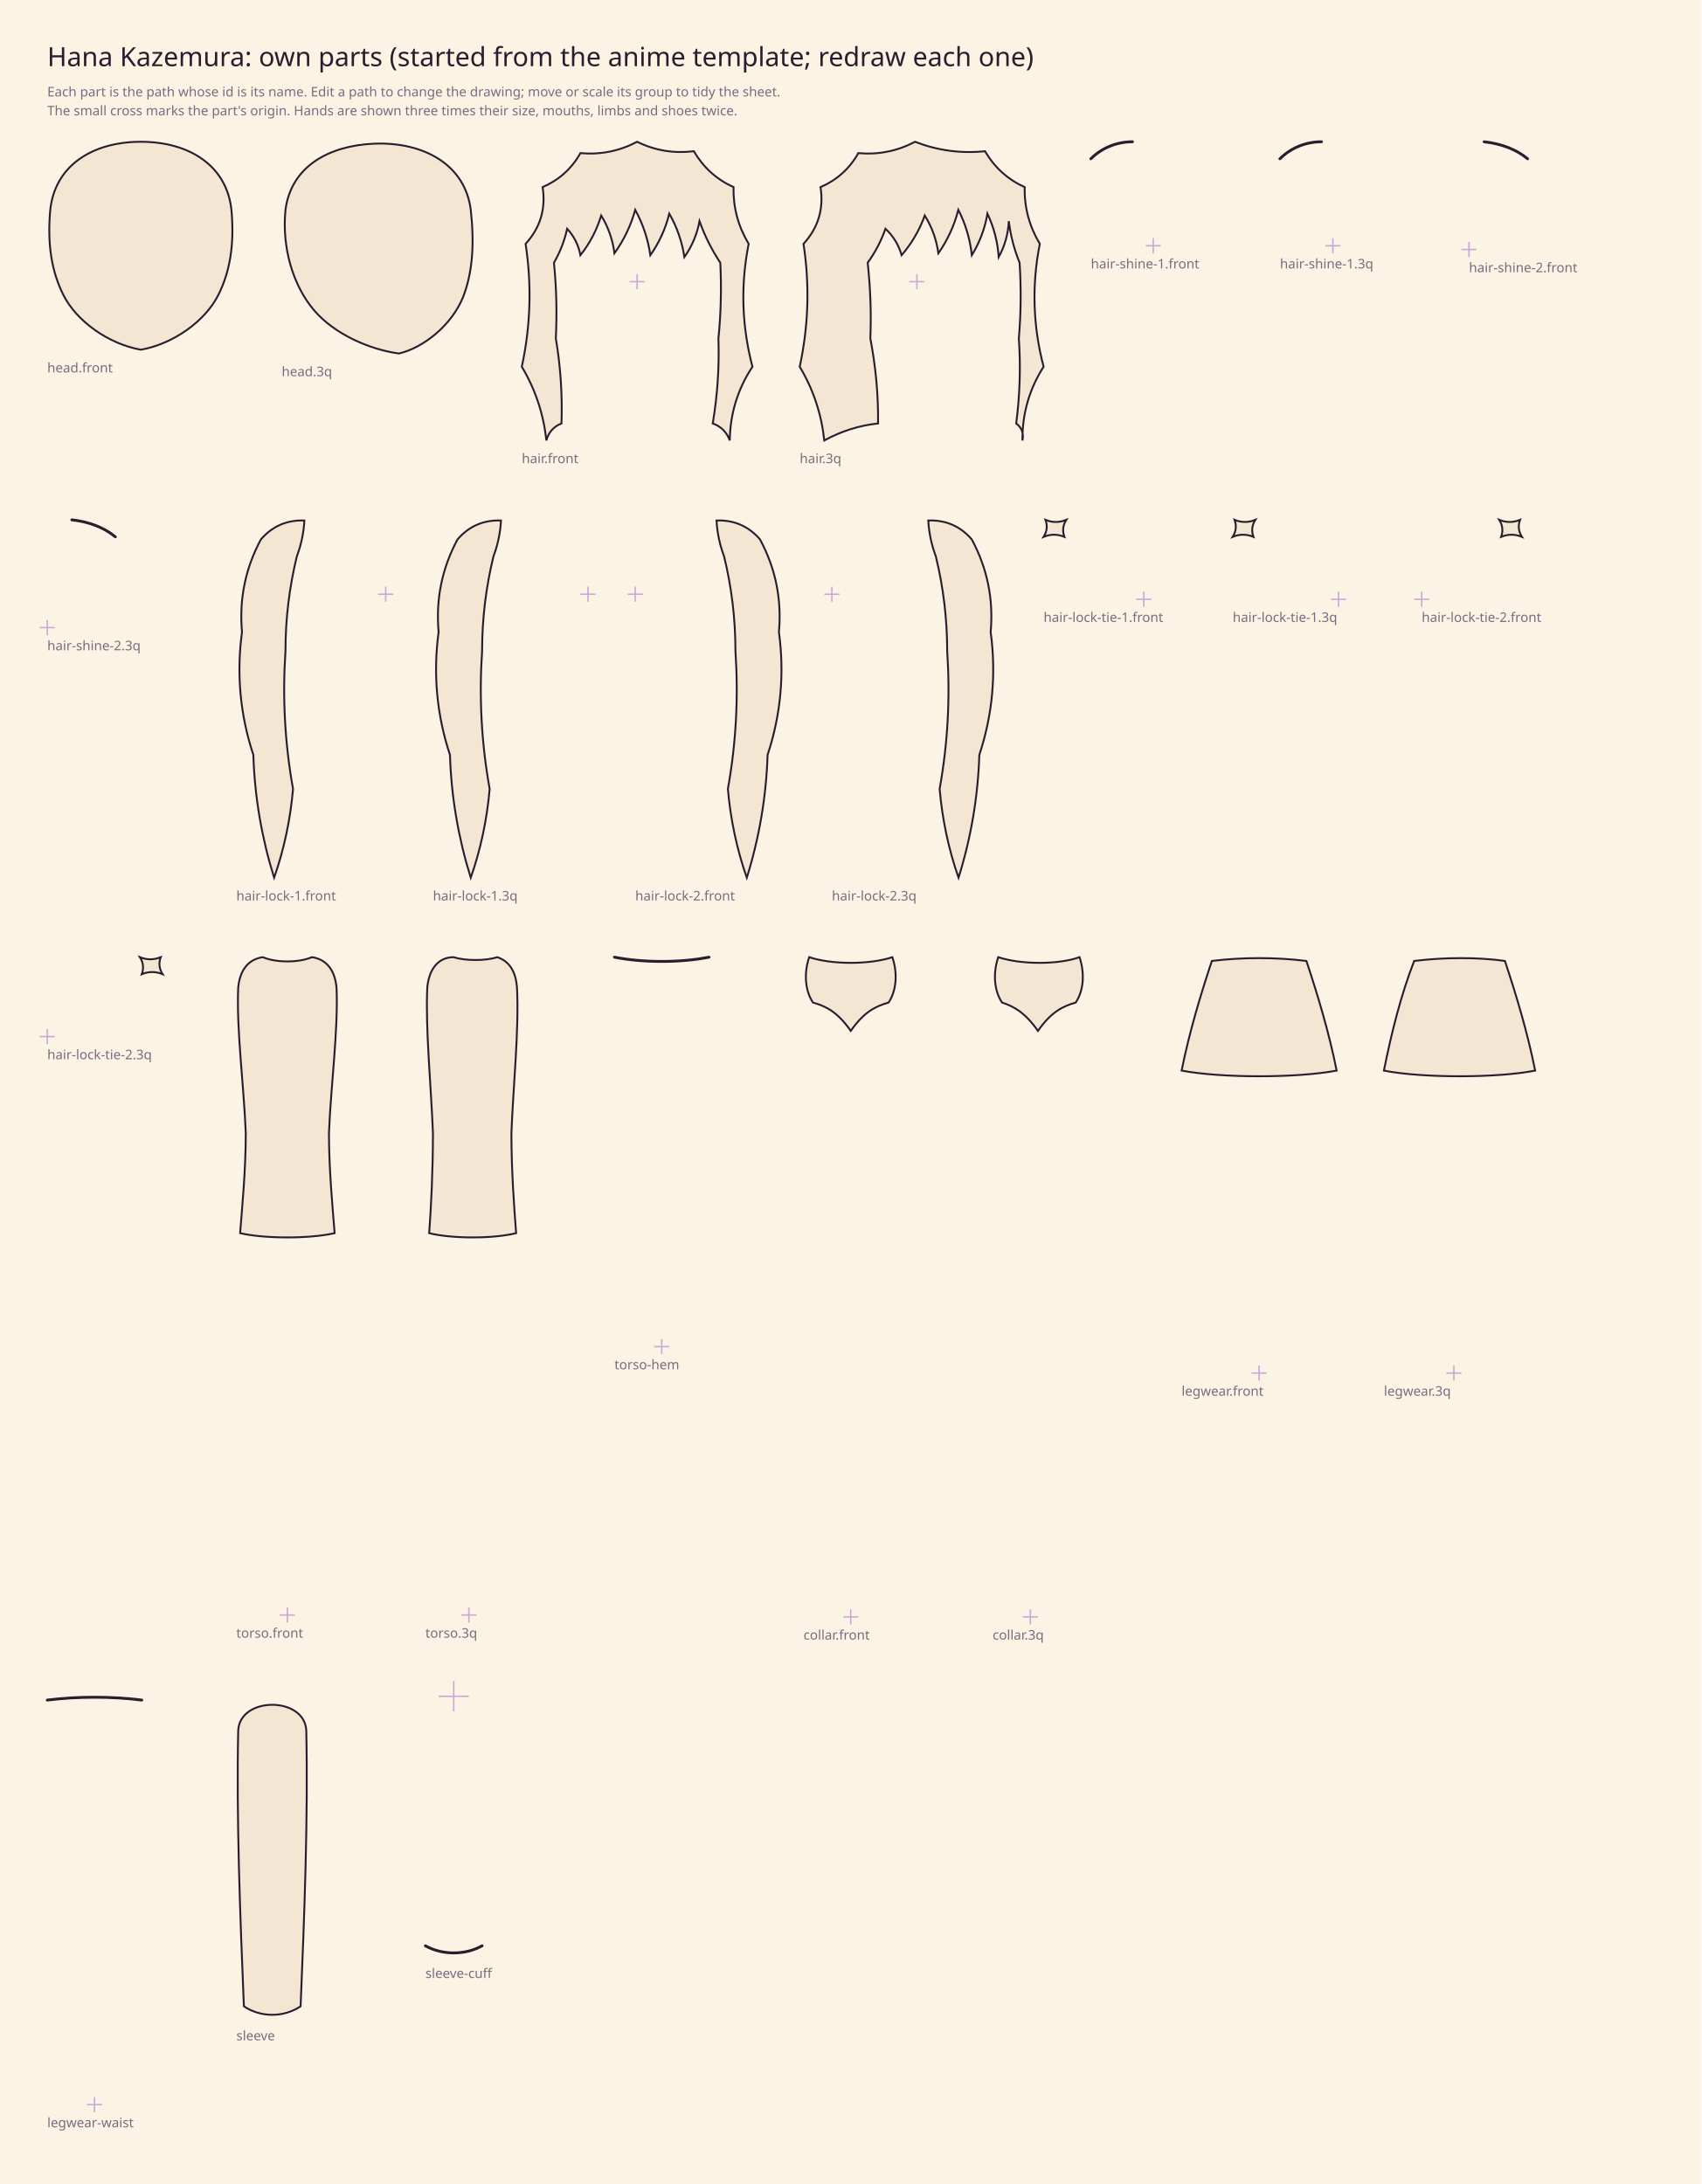
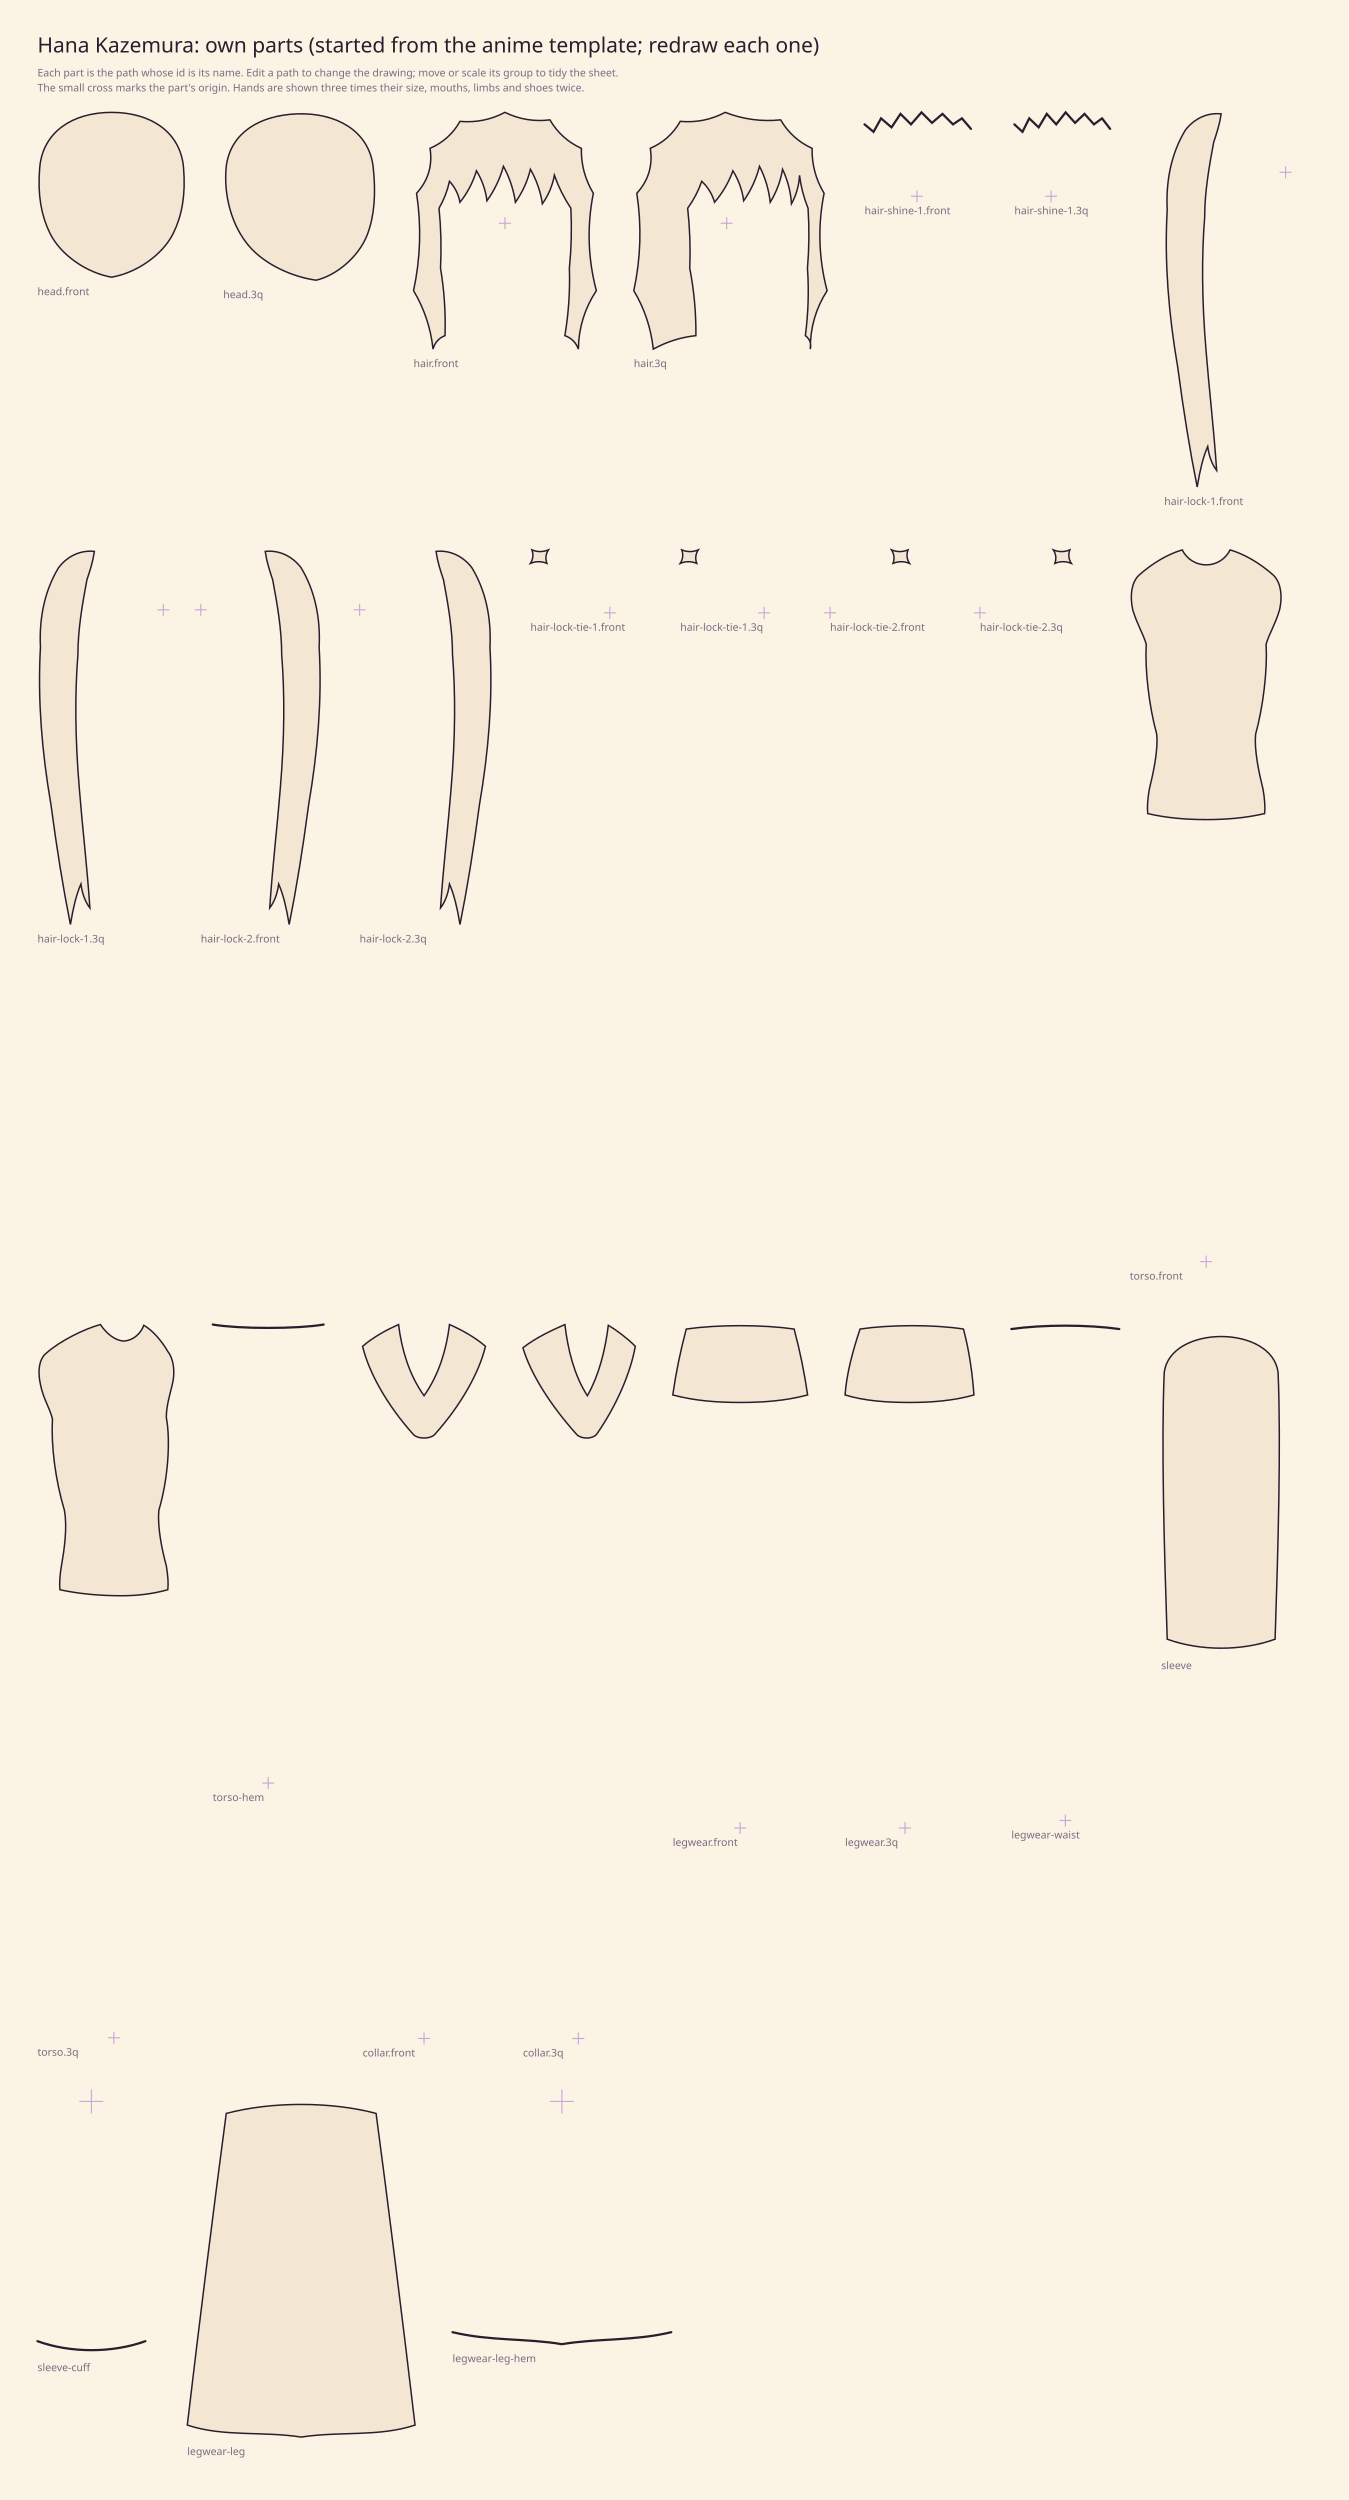
- <svg xmlns="http://www.w3.org/2000/svg" width="1800" height="2310.7" viewBox="0 0 1800 2310.7">
+ <svg xmlns="http://www.w3.org/2000/svg" width="1800" height="3337" viewBox="0 0 1800 3337">
  <rect width="100%" height="100%" fill="#fbf3e4" />
  <text x="50" y="70" font-family="sans-serif" font-size="28" fill="#2b1d2e">Hana Kazemura: own parts (started from the anime template; redraw each one)</text>
  <text x="50" y="102" font-family="sans-serif" font-size="14" fill="#7a6a80">Each part is the path whose id is its name. Edit a path to change the drawing; move or scale its group to tidy the sheet.</text>
  <text x="50" y="122" font-family="sans-serif" font-size="14" fill="#7a6a80">The small cross marks the part's origin. Hands are shown three times their size, mouths, limbs and shoes twice.</text>
  <g transform="translate(149 254) scale(1)">
    <path d="M-8 0 H8 M0 -8 V8" stroke="#c9a7d6" stroke-width="1.5" vector-effect="non-scaling-stroke" />
    <path id="head.front" d="M0 -104 C52 -104 92 -78 96 -30 C99 6 94 34 82 58 C68 86 34 110 0 116 C-34 110 -68 86 -82 58 C-94 34 -99 6 -96 -30 C-92 -78 -52 -104 0 -104 Z" fill="#f3e7d3" stroke="#2b1d2e" stroke-width="2" vector-effect="non-scaling-stroke" />
  </g>
  <text x="50" y="394" font-family="sans-serif" font-size="14" fill="#7a6a80">head.front</text>
  <g transform="translate(402 258) scale(1)">
    <path d="M-8 0 H8 M0 -8 V8" stroke="#c9a7d6" stroke-width="1.5" vector-effect="non-scaling-stroke" />
    <path id="head.3q" d="M-6 -106 C46 -108 90 -84 96 -36 C100 0 98 30 88 56 C76 86 46 110 20 116 C-10 112 -48 96 -70 70 C-92 44 -104 4 -100 -36 C-94 -82 -54 -104 -6 -106 Z" fill="#f3e7d3" stroke="#2b1d2e" stroke-width="2" vector-effect="non-scaling-stroke" />
  </g>
  <text x="298" y="398" font-family="sans-serif" font-size="14" fill="#7a6a80">head.3q</text>
  <g transform="translate(674 298) scale(1)">
    <path d="M-8 0 H8 M0 -8 V8" stroke="#c9a7d6" stroke-width="1.5" vector-effect="non-scaling-stroke" />
    <path id="hair.front" d="M-96 168 C-99 140.1 -107.6 114.1 -122 90 C-112.7 46.9 -111.3 3.6 -118 -40 C-102.4 -57.1 -96.4 -77.1 -100 -100 C-82.7 -107.5 -69.3 -119.5 -60 -136 C-38.8 -134.1 -18.8 -138.1 0 -148 C19 -138.7 39 -135.4 60 -138 C70 -120.9 84 -108.2 102 -100 C101.5 -78.5 106.9 -58.5 118 -40 C109.3 3.6 110.7 47 122 90 C106.4 113.6 98.4 139.6 98 168 C94.8 159.2 88.8 153.2 80 150 C85 120.2 87 90.2 86 60 C88.7 33.4 89.3 6.7 88 -20 C78.9 -33.8 71.5 -48.4 66 -64 C63.4 -50.2 58.1 -37.5 50 -26 C47.5 -42.3 42.2 -57.7 34 -72 C30.1 -56.1 23.4 -41.4 14 -28 C11.5 -44.9 6.2 -60.9 -2 -76 C-6.6 -59.4 -14 -44 -24 -30 C-25.8 -44.3 -30.5 -57.7 -38 -70 C-42.7 -54.6 -50 -40.6 -60 -28 C-62 -38.7 -66.7 -48 -74 -56 C-76.8 -43.3 -81.5 -31.3 -88 -20 C-85.3 6.6 -84.7 33.3 -86 60 C-81 89.8 -79 119.8 -80 150 C-88.3 153.3 -93.7 159.3 -96 168 Z" fill="#f3e7d3" stroke="#2b1d2e" stroke-width="2" vector-effect="non-scaling-stroke" />
  </g>
  <text x="552" y="490" font-family="sans-serif" font-size="14" fill="#7a6a80">hair.front</text>
  <g transform="translate(970 298) scale(1)">
    <path d="M-8 0 H8 M0 -8 V8" stroke="#c9a7d6" stroke-width="1.5" vector-effect="non-scaling-stroke" />
    <path id="hair.3q" d="M-98 168 C-101 140.1 -109.6 114.1 -124 90 C-114.7 46.9 -113.3 3.6 -120 -40 C-104.4 -57.1 -98.4 -77.1 -102 -100 C-84.7 -107.5 -71.3 -119.5 -62 -136 C-40.8 -134.1 -20.8 -138.1 -2 -148 C21.9 -138.7 46.5 -135.4 72 -138 C82 -120.9 96 -108.2 114 -100 C113.5 -78.5 118.9 -58.5 130 -40 C121.3 3.6 122.7 47 134 90 C118.8 113.8 111.4 139.8 111.6 168 C113.2 160.6 111 154.6 105 150 C108.9 120.1 109.9 90.1 107.8 60 C110.1 33.4 110.3 6.7 108.6 -20 C102.9 -34.2 99 -48.8 97.2 -64 C96.5 -50.5 93 -37.9 86.5 -26 C85.4 -42.1 81.4 -57.4 74.6 -72 C71.9 -56.3 66.4 -41.6 58.1 -28 C56.2 -44.9 51.5 -60.9 43.8 -76 C39.5 -59.4 32.5 -44.1 22.7 -30 C20.7 -44.4 15.9 -57.7 8.3 -70 C2.7 -54.5 -5.5 -40.5 -16.2 -28 C-19.3 -38.9 -25 -48.2 -33.3 -56 C-37.8 -43.1 -44.1 -31.1 -52.1 -20 C-49.2 6.6 -48.2 33.3 -49.3 60 C-43.6 89.7 -40.8 119.7 -41.1 150 C-61.3 152.2 -80.2 158.2 -98 168 Z" fill="#f3e7d3" stroke="#2b1d2e" stroke-width="2" vector-effect="non-scaling-stroke" />
  </g>
  <text x="846" y="490" font-family="sans-serif" font-size="14" fill="#7a6a80">hair.3q</text>
-   <g transform="translate(1220 260) scale(1)">
+   <g transform="translate(1224 262) scale(1)">
    <path d="M-8 0 H8 M0 -8 V8" stroke="#c9a7d6" stroke-width="1.5" vector-effect="non-scaling-stroke" />
-     <path id="hair-shine-1.front" d="M-66 -92 C-54 -104 -38 -110 -22 -110" fill="none" stroke="#2b1d2e" stroke-width="3" stroke-linecap="round" vector-effect="non-scaling-stroke" />
+     <path id="hair-shine-1.front" d="M-70 -96 C-66 -92.667 -62 -89.333 -58 -86 C-54.667 -92 -51.333 -98 -48 -104 C-43.333 -100 -38.667 -96 -34 -92 C-30 -98 -26 -104 -22 -110 C-17.333 -105.333 -12.667 -100.667 -8 -96 C-3.333 -101.333 1.333 -106.667 6 -112 C10.667 -107.333 15.333 -102.667 20 -98 C24.667 -102 29.333 -106 34 -110 C38.667 -105.333 43.333 -100.667 48 -96 C52 -98.667 56 -101.333 60 -104 C64 -99.333 68 -94.667 72 -90" fill="none" stroke="#2b1d2e" stroke-width="3" stroke-linecap="round" vector-effect="non-scaling-stroke" />
  </g>
-   <text x="1154" y="284" font-family="sans-serif" font-size="14" fill="#7a6a80">hair-shine-1.front</text>
-   <g transform="translate(1410 260) scale(1)">
+   <text x="1154" y="286" font-family="sans-serif" font-size="14" fill="#7a6a80">hair-shine-1.front</text>
+   <g transform="translate(1403 262) scale(1)">
    <path d="M-8 0 H8 M0 -8 V8" stroke="#c9a7d6" stroke-width="1.5" vector-effect="non-scaling-stroke" />
-     <path id="hair-shine-1.3q" d="M-56 -92 C-44 -104 -28 -110 -12 -110" fill="none" stroke="#2b1d2e" stroke-width="3" stroke-linecap="round" vector-effect="non-scaling-stroke" />
+     <path id="hair-shine-1.3q" d="M-49 -96 C-45.4 -92.667 -41.8 -89.333 -38.2 -86 C-35.2 -92 -32.2 -98 -29.2 -104 C-25 -100 -20.8 -96 -16.6 -92 C-13 -98 -9.4 -104 -5.8 -110 C-1.6 -105.333 2.6 -100.667 6.8 -96 C11 -101.333 15.2 -106.667 19.4 -112 C23.6 -107.333 27.8 -102.667 32 -98 C36.2 -102 40.4 -106 44.6 -110 C48.8 -105.333 53 -100.667 57.2 -96 C60.8 -98.667 64.4 -101.333 68 -104 C71.6 -99.333 75.2 -94.667 78.8 -90" fill="none" stroke="#2b1d2e" stroke-width="3" stroke-linecap="round" vector-effect="non-scaling-stroke" />
  </g>
-   <text x="1354" y="284" font-family="sans-serif" font-size="14" fill="#7a6a80">hair-shine-1.3q</text>
-   <g transform="translate(1554 264) scale(1)">
+   <text x="1354" y="286" font-family="sans-serif" font-size="14" fill="#7a6a80">hair-shine-1.3q</text>
+   <g transform="translate(1716 230) scale(1)">
    <path d="M-8 0 H8 M0 -8 V8" stroke="#c9a7d6" stroke-width="1.5" vector-effect="non-scaling-stroke" />
-     <path id="hair-shine-2.front" d="M16 -114 C34 -112 50 -106 62 -96" fill="none" stroke="#2b1d2e" stroke-width="3" stroke-linecap="round" vector-effect="non-scaling-stroke" />
+     <path id="hair-lock-1.front" d="M-86 -78 C-104 -80 -122 -72 -134 -56 C-152 -26 -160 10 -158 50 C-162 120 -156 190 -144 260 C-136 320 -128 370 -118 420 C-114 396 -110 380 -104 366 C-102 380 -98 390 -92 398 C-96 340 -102 290 -106 240 C-112 170 -112 110 -108 60 C-108 26 -102 -8 -96 -40 C-92 -52 -88 -64 -86 -78 Z" fill="#f3e7d3" stroke="#2b1d2e" stroke-width="2" vector-effect="non-scaling-stroke" />
  </g>
-   <text x="1554" y="288" font-family="sans-serif" font-size="14" fill="#7a6a80">hair-shine-2.front</text>
-   <g transform="translate(50 664) scale(1)">
+   <text x="1554" y="674" font-family="sans-serif" font-size="14" fill="#7a6a80">hair-lock-1.front</text>
+   <g transform="translate(218 814) scale(1)">
    <path d="M-8 0 H8 M0 -8 V8" stroke="#c9a7d6" stroke-width="1.5" vector-effect="non-scaling-stroke" />
-     <path id="hair-shine-2.3q" d="M26 -114 C44 -112 60 -106 72 -96" fill="none" stroke="#2b1d2e" stroke-width="3" stroke-linecap="round" vector-effect="non-scaling-stroke" />
+     <path id="hair-lock-1.3q" d="M-92 -78 C-110 -80 -128 -72 -140 -56 C-158 -26 -166 10 -164 50 C-168 120 -162 190 -150 260 C-142 320 -134 370 -124 420 C-120 396 -116 380 -110 366 C-108 380 -104 390 -98 398 C-102 340 -108 290 -112 240 C-118 170 -118 110 -114 60 C-114 26 -108 -8 -102 -40 C-98 -52 -94 -64 -92 -78 Z" fill="#f3e7d3" stroke="#2b1d2e" stroke-width="2" vector-effect="non-scaling-stroke" />
  </g>
-   <text x="50" y="688" font-family="sans-serif" font-size="14" fill="#7a6a80">hair-shine-2.3q</text>
-   <g transform="translate(408 628.7) scale(1)">
+   <text x="50" y="1258" font-family="sans-serif" font-size="14" fill="#7a6a80">hair-lock-1.3q</text>
+   <g transform="translate(268 814) scale(1)">
    <path d="M-8 0 H8 M0 -8 V8" stroke="#c9a7d6" stroke-width="1.5" vector-effect="non-scaling-stroke" />
-     <path id="hair-lock-1.front" d="M-86 -78 C-104.5 -78.7 -119.9 -72 -132 -58 C-148.5 -27.3 -155.1 5.3 -152 40 C-158 84.3 -154 127.6 -140 170 C-138.6 214.3 -131.2 257.7 -118 300 C-107.4 269.5 -100.8 238.2 -98 206 C-106.7 157.7 -109.3 109 -106 60 C-106 26.2 -102 -7.1 -94 -40 C-89.4 -52.3 -86.7 -64.9 -86 -78 Z" fill="#f3e7d3" stroke="#2b1d2e" stroke-width="2" vector-effect="non-scaling-stroke" />
+     <path id="hair-lock-2.front" d="M86 -78 C104 -80 122 -72 134 -56 C152 -26 160 10 158 50 C162 120 156 190 144 260 C136 320 128 370 118 420 C114 396 110 380 104 366 C102 380 98 390 92 398 C96 340 102 290 106 240 C112 170 112 110 108 60 C108 26 102 -8 96 -40 C92 -52 88 -64 86 -78 Z" fill="#f3e7d3" stroke="#2b1d2e" stroke-width="2" vector-effect="non-scaling-stroke" />
  </g>
-   <text x="250" y="952.7" font-family="sans-serif" font-size="14" fill="#7a6a80">hair-lock-1.front</text>
-   <g transform="translate(622 628.7) scale(1)">
+   <text x="268" y="1258" font-family="sans-serif" font-size="14" fill="#7a6a80">hair-lock-2.front</text>
+   <g transform="translate(480 814) scale(1)">
    <path d="M-8 0 H8 M0 -8 V8" stroke="#c9a7d6" stroke-width="1.5" vector-effect="non-scaling-stroke" />
-     <path id="hair-lock-1.3q" d="M-92 -78 C-110.5 -78.7 -125.9 -72 -138 -58 C-154.5 -27.3 -161.1 5.3 -158 40 C-164 84.3 -160 127.6 -146 170 C-144.6 214.3 -137.2 257.7 -124 300 C-113.4 269.5 -106.8 238.2 -104 206 C-112.7 157.7 -115.3 109 -112 60 C-112 26.2 -108 -7.1 -100 -40 C-95.4 -52.3 -92.7 -64.9 -92 -78 Z" fill="#f3e7d3" stroke="#2b1d2e" stroke-width="2" vector-effect="non-scaling-stroke" />
+     <path id="hair-lock-2.3q" d="M102 -78 C120 -80 138 -72 150 -56 C168 -26 176 10 174 50 C178 120 172 190 160 260 C152 320 144 370 134 420 C130 396 126 380 120 366 C118 380 114 390 108 398 C112 340 118 290 122 240 C128 170 128 110 124 60 C124 26 118 -8 112 -40 C108 -52 104 -64 102 -78 Z" fill="#f3e7d3" stroke="#2b1d2e" stroke-width="2" vector-effect="non-scaling-stroke" />
  </g>
-   <text x="458" y="952.7" font-family="sans-serif" font-size="14" fill="#7a6a80">hair-lock-1.3q</text>
-   <g transform="translate(672 628.7) scale(1)">
-     <path d="M-8 0 H8 M0 -8 V8" stroke="#c9a7d6" stroke-width="1.5" vector-effect="non-scaling-stroke" />
-     <path id="hair-lock-2.front" d="M86 -78 C104.5 -78.7 119.9 -72 132 -58 C148.5 -27.3 155.1 5.3 152 40 C158 84.3 154 127.6 140 170 C138.6 214.3 131.2 257.7 118 300 C107.4 269.5 100.8 238.2 98 206 C106.7 157.7 109.3 109 106 60 C106 26.2 102 -7.1 94 -40 C89.4 -52.3 86.7 -64.9 86 -78 Z" fill="#f3e7d3" stroke="#2b1d2e" stroke-width="2" vector-effect="non-scaling-stroke" />
-   </g>
-   <text x="672" y="952.7" font-family="sans-serif" font-size="14" fill="#7a6a80">hair-lock-2.front</text>
-   <g transform="translate(880 628.7) scale(1)">
-     <path d="M-8 0 H8 M0 -8 V8" stroke="#c9a7d6" stroke-width="1.5" vector-effect="non-scaling-stroke" />
-     <path id="hair-lock-2.3q" d="M102 -78 C120.5 -78.7 135.9 -72 148 -58 C164.5 -27.3 171.1 5.3 168 40 C174 84.3 170 127.6 156 170 C154.6 214.3 147.2 257.7 134 300 C123.4 269.5 116.8 238.2 114 206 C122.7 157.7 125.3 109 122 60 C122 26.2 118 -7.1 110 -40 C105.4 -52.3 102.7 -64.9 102 -78 Z" fill="#f3e7d3" stroke="#2b1d2e" stroke-width="2" vector-effect="non-scaling-stroke" />
-   </g>
-   <text x="880" y="952.7" font-family="sans-serif" font-size="14" fill="#7a6a80">hair-lock-2.3q</text>
-   <g transform="translate(1210 634) scale(1)">
+   <text x="480" y="1258" font-family="sans-serif" font-size="14" fill="#7a6a80">hair-lock-2.3q</text>
+   <g transform="translate(814 818) scale(1)">
    <path d="M-8 0 H8 M0 -8 V8" stroke="#c9a7d6" stroke-width="1.5" vector-effect="non-scaling-stroke" />
    <path id="hair-lock-tie-1.front" d="M-104 -84 C-96.7 -81 -89.3 -81 -82 -84 C-85.6 -78.3 -86.3 -72.3 -84 -66 C-91.3 -69 -98.7 -69 -106 -66 C-102.4 -71.7 -101.7 -77.7 -104 -84 Z" fill="#f3e7d3" stroke="#2b1d2e" stroke-width="2" vector-effect="non-scaling-stroke" />
  </g>
-   <text x="1104" y="658" font-family="sans-serif" font-size="14" fill="#7a6a80">hair-lock-tie-1.front</text>
-   <g transform="translate(1416 634) scale(1)">
+   <text x="708" y="842" font-family="sans-serif" font-size="14" fill="#7a6a80">hair-lock-tie-1.front</text>
+   <g transform="translate(1020 818) scale(1)">
    <path d="M-8 0 H8 M0 -8 V8" stroke="#c9a7d6" stroke-width="1.5" vector-effect="non-scaling-stroke" />
    <path id="hair-lock-tie-1.3q" d="M-110 -84 C-102.7 -81 -95.3 -81 -88 -84 C-91.6 -78.3 -92.3 -72.3 -90 -66 C-97.3 -69 -104.7 -69 -112 -66 C-108.4 -71.7 -107.7 -77.7 -110 -84 Z" fill="#f3e7d3" stroke="#2b1d2e" stroke-width="2" vector-effect="non-scaling-stroke" />
  </g>
-   <text x="1304" y="658" font-family="sans-serif" font-size="14" fill="#7a6a80">hair-lock-tie-1.3q</text>
-   <g transform="translate(1504 634) scale(1)">
+   <text x="908" y="842" font-family="sans-serif" font-size="14" fill="#7a6a80">hair-lock-tie-1.3q</text>
+   <g transform="translate(1108 818) scale(1)">
    <path d="M-8 0 H8 M0 -8 V8" stroke="#c9a7d6" stroke-width="1.5" vector-effect="non-scaling-stroke" />
    <path id="hair-lock-tie-2.front" d="M104 -84 C96.7 -81 89.3 -81 82 -84 C85.6 -78.3 86.3 -72.3 84 -66 C91.3 -69 98.7 -69 106 -66 C102.4 -71.7 101.7 -77.7 104 -84 Z" fill="#f3e7d3" stroke="#2b1d2e" stroke-width="2" vector-effect="non-scaling-stroke" />
  </g>
-   <text x="1504" y="658" font-family="sans-serif" font-size="14" fill="#7a6a80">hair-lock-tie-2.front</text>
-   <g transform="translate(50 1096.7) scale(1)">
+   <text x="1108" y="842" font-family="sans-serif" font-size="14" fill="#7a6a80">hair-lock-tie-2.front</text>
+   <g transform="translate(1308 818) scale(1)">
    <path d="M-8 0 H8 M0 -8 V8" stroke="#c9a7d6" stroke-width="1.5" vector-effect="non-scaling-stroke" />
    <path id="hair-lock-tie-2.3q" d="M120 -84 C112.7 -81 105.3 -81 98 -84 C101.6 -78.3 102.3 -72.3 100 -66 C107.3 -69 114.7 -69 122 -66 C118.4 -71.7 117.7 -77.7 120 -84 Z" fill="#f3e7d3" stroke="#2b1d2e" stroke-width="2" vector-effect="non-scaling-stroke" />
  </g>
-   <text x="50" y="1120.7" font-family="sans-serif" font-size="14" fill="#7a6a80">hair-lock-tie-2.3q</text>
-   <g transform="translate(304 1708.7) scale(1)">
+   <text x="1308" y="842" font-family="sans-serif" font-size="14" fill="#7a6a80">hair-lock-tie-2.3q</text>
+   <g transform="translate(1610 1684) scale(1)">
    <path d="M-8 0 H8 M0 -8 V8" stroke="#c9a7d6" stroke-width="1.5" vector-effect="non-scaling-stroke" />
-     <path id="torso.front" d="M-26 -696 C-12 -690 12 -690 26 -696 C40 -694 50 -684 52 -664 C54 -620 46 -560 44 -510 C44 -470 48 -430 50 -404 C24 -398 -24 -398 -50 -404 C-48 -430 -44 -470 -44 -510 C-46 -560 -54 -620 -52 -664 C-50 -684 -40 -694 -26 -696 Z" fill="#f3e7d3" stroke="#2b1d2e" stroke-width="2" vector-effect="non-scaling-stroke" />
+     <path id="torso.front" d="M0 -930 C14 -930 26 -938 32 -950 C52 -944 72 -932 90 -916 C100 -906 102 -888 98 -870 C92 -850 84 -838 80 -824 C82 -790 76 -740 66 -704 C64 -684 70 -654 76 -630 C78 -618 79 -606 78 -598 C52 -592 26 -590 0 -590 C-26 -590 -52 -592 -78 -598 C-79 -606 -78 -618 -76 -630 C-70 -654 -64 -684 -66 -704 C-76 -740 -82 -790 -80 -824 C-84 -838 -92 -850 -98 -870 C-102 -888 -100 -906 -90 -916 C-72 -932 -52 -944 -32 -950 C-26 -938 -14 -930 0 -930 Z" fill="#f3e7d3" stroke="#2b1d2e" stroke-width="2" vector-effect="non-scaling-stroke" />
  </g>
-   <text x="250" y="1732.7" font-family="sans-serif" font-size="14" fill="#7a6a80">torso.front</text>
-   <g transform="translate(496 1708.7) scale(1)">
+   <text x="1508" y="1708" font-family="sans-serif" font-size="14" fill="#7a6a80">torso.front</text>
+   <g transform="translate(152 2720) scale(1)">
    <path d="M-8 0 H8 M0 -8 V8" stroke="#c9a7d6" stroke-width="1.5" vector-effect="non-scaling-stroke" />
-     <path id="torso.3q" d="M-16 -696 C-4 -692 18 -692 30 -696 C42 -692 50 -682 51 -662 C53 -618 47 -560 45 -510 C45 -470 48 -430 50 -404 C26 -398 -18 -398 -42 -404 C-40 -430 -38 -470 -38 -510 C-40 -560 -46 -620 -44 -664 C-42 -684 -32 -696 -16 -696 Z" fill="#f3e7d3" stroke="#2b1d2e" stroke-width="2" vector-effect="non-scaling-stroke" />
+     <path id="torso.3q" d="M14 -930 C26 -931 36 -940 40 -951 C52 -944 64 -930 72 -916 C80 -906 82 -888 78 -872 C74 -856 70 -842 70 -828 C76 -796 72 -744 60 -704 C58 -682 64 -652 70 -630 C72 -618 73 -606 72 -598 C50 -592 30 -590 10 -590 C-16 -590 -44 -592 -72 -598 C-73 -606 -72 -618 -70 -630 C-66 -652 -62 -682 -66 -704 C-78 -744 -84 -790 -82 -826 C-86 -842 -94 -852 -98 -872 C-102 -890 -100 -906 -90 -914 C-72 -930 -40 -946 -18 -952 C-10 -940 2 -930 14 -930 Z" fill="#f3e7d3" stroke="#2b1d2e" stroke-width="2" vector-effect="non-scaling-stroke" />
  </g>
-   <text x="450" y="1732.7" font-family="sans-serif" font-size="14" fill="#7a6a80">torso.3q</text>
-   <g transform="translate(700 1424.7) scale(1)">
+   <text x="50" y="2744" font-family="sans-serif" font-size="14" fill="#7a6a80">torso.3q</text>
+   <g transform="translate(358 2380) scale(1)">
    <path d="M-8 0 H8 M0 -8 V8" stroke="#c9a7d6" stroke-width="1.5" vector-effect="non-scaling-stroke" />
-     <path id="torso-hem" d="M-50 -412 C-20 -406 20 -406 50 -412" fill="none" stroke="#2b1d2e" stroke-width="3" stroke-linecap="round" vector-effect="non-scaling-stroke" />
+     <path id="torso-hem" d="M-74 -612 C-40 -606 40 -606 74 -612" fill="none" stroke="#2b1d2e" stroke-width="3" stroke-linecap="round" vector-effect="non-scaling-stroke" />
  </g>
-   <text x="650" y="1448.7" font-family="sans-serif" font-size="14" fill="#7a6a80">torso-hem</text>
-   <g transform="translate(900 1710.7) scale(1)">
+   <text x="284" y="2404" font-family="sans-serif" font-size="14" fill="#7a6a80">torso-hem</text>
+   <g transform="translate(566 2721) scale(1)">
    <path d="M-8 0 H8 M0 -8 V8" stroke="#c9a7d6" stroke-width="1.5" vector-effect="non-scaling-stroke" />
-     <path id="collar.front" d="M-44 -698 C-20 -690 20 -690 44 -698 C50 -680 48 -662 40 -650 C26 -646 14 -640 0 -620 C-14 -640 -26 -646 -40 -650 C-48 -662 -50 -680 -44 -698 Z" fill="#f3e7d3" stroke="#2b1d2e" stroke-width="2" vector-effect="non-scaling-stroke" />
+     <path id="collar.front" d="M-34 -953 C-50 -946 -68 -936 -82 -924 C-74 -890 -50 -846 -14 -806 C-8 -800 8 -800 14 -806 C50 -846 74 -890 82 -924 C68 -936 50 -946 34 -953 C30 -920 20 -886 0 -858 C-20 -886 -30 -920 -34 -953 Z" fill="#f3e7d3" stroke="#2b1d2e" stroke-width="2" vector-effect="non-scaling-stroke" />
  </g>
-   <text x="850" y="1734.7" font-family="sans-serif" font-size="14" fill="#7a6a80">collar.front</text>
-   <g transform="translate(1090 1710.7) scale(1)">
+   <text x="484" y="2745" font-family="sans-serif" font-size="14" fill="#7a6a80">collar.front</text>
+   <g transform="translate(772 2721) scale(1)">
    <path d="M-8 0 H8 M0 -8 V8" stroke="#c9a7d6" stroke-width="1.5" vector-effect="non-scaling-stroke" />
-     <path id="collar.3q" d="M-34 -698 C-10 -690 30 -690 52 -698 C58 -680 56 -662 48 -650 C34 -646 22 -640 8 -620 C-6 -640 -18 -646 -30 -650 C-38 -662 -40 -680 -34 -698 Z" fill="#f3e7d3" stroke="#2b1d2e" stroke-width="2" vector-effect="non-scaling-stroke" />
+     <path id="collar.3q" d="M-18 -953 C-34 -946 -56 -936 -74 -922 C-64 -888 -38 -846 -2 -806 C4 -800 18 -800 24 -806 C52 -846 70 -890 76 -924 C64 -936 50 -946 40 -952 C36 -920 28 -886 12 -858 C-6 -886 -14 -920 -18 -953 Z" fill="#f3e7d3" stroke="#2b1d2e" stroke-width="2" vector-effect="non-scaling-stroke" />
  </g>
-   <text x="1050" y="1734.7" font-family="sans-serif" font-size="14" fill="#7a6a80">collar.3q</text>
-   <g transform="translate(1332 1452.7) scale(1)">
+   <text x="698" y="2745" font-family="sans-serif" font-size="14" fill="#7a6a80">collar.3q</text>
+   <g transform="translate(988 2440) scale(1)">
    <path d="M-8 0 H8 M0 -8 V8" stroke="#c9a7d6" stroke-width="1.5" vector-effect="non-scaling-stroke" />
-     <path id="legwear.front" d="M-50 -436 C-18 -440 18 -440 50 -436 C62 -400 74 -360 82 -320 C40 -312 -40 -312 -82 -320 C-74 -360 -62 -400 -50 -436 Z" fill="#f3e7d3" stroke="#2b1d2e" stroke-width="2" vector-effect="non-scaling-stroke" />
+     <path id="legwear.front" d="M-72 -666 C-30 -672 30 -672 72 -666 C80 -636 86 -606 90 -578 C60 -570 30 -568 0 -568 C-30 -568 -60 -570 -90 -578 C-86 -606 -80 -636 -72 -666 Z" fill="#f3e7d3" stroke="#2b1d2e" stroke-width="2" vector-effect="non-scaling-stroke" />
  </g>
-   <text x="1250" y="1476.7" font-family="sans-serif" font-size="14" fill="#7a6a80">legwear.front</text>
-   <g transform="translate(1538 1452.7) scale(1)">
+   <text x="898" y="2464" font-family="sans-serif" font-size="14" fill="#7a6a80">legwear.front</text>
+   <g transform="translate(1208 2440) scale(1)">
    <path d="M-8 0 H8 M0 -8 V8" stroke="#c9a7d6" stroke-width="1.5" vector-effect="non-scaling-stroke" />
-     <path id="legwear.3q" d="M-42 -436 C-10 -440 26 -440 54 -436 C66 -400 78 -360 86 -320 C46 -312 -34 -312 -74 -320 C-66 -360 -56 -400 -42 -436 Z" fill="#f3e7d3" stroke="#2b1d2e" stroke-width="2" vector-effect="non-scaling-stroke" />
+     <path id="legwear.3q" d="M-60 -666 C-20 -672 40 -672 78 -666 C86 -636 90 -606 92 -578 C64 -570 34 -568 6 -568 C-24 -568 -54 -570 -80 -578 C-78 -606 -70 -636 -60 -666 Z" fill="#f3e7d3" stroke="#2b1d2e" stroke-width="2" vector-effect="non-scaling-stroke" />
  </g>
-   <text x="1464" y="1476.7" font-family="sans-serif" font-size="14" fill="#7a6a80">legwear.3q</text>
-   <g transform="translate(100 2226.7) scale(1)">
+   <text x="1128" y="2464" font-family="sans-serif" font-size="14" fill="#7a6a80">legwear.3q</text>
+   <g transform="translate(1422 2430) scale(1)">
    <path d="M-8 0 H8 M0 -8 V8" stroke="#c9a7d6" stroke-width="1.5" vector-effect="non-scaling-stroke" />
-     <path id="legwear-waist" d="M-50 -428 C-18 -432 18 -432 50 -428" fill="none" stroke="#2b1d2e" stroke-width="3" stroke-linecap="round" vector-effect="non-scaling-stroke" />
+     <path id="legwear-waist" d="M-72 -656 C-30 -662 30 -662 72 -656" fill="none" stroke="#2b1d2e" stroke-width="3" stroke-linecap="round" vector-effect="non-scaling-stroke" />
  </g>
-   <text x="50" y="2250.7" font-family="sans-serif" font-size="14" fill="#7a6a80">legwear-waist</text>
-   <g transform="translate(288 1842.7) scale(2)">
+   <text x="1350" y="2454" font-family="sans-serif" font-size="14" fill="#7a6a80">legwear-waist</text>
+   <g transform="translate(1630 1848) scale(2)">
    <path d="M-8 0 H8 M0 -8 V8" stroke="#c9a7d6" stroke-width="1.5" vector-effect="non-scaling-stroke" />
-     <path id="sleeve" d="M-18 -6 C-19 40 -17 92 -15 140 C-6 146 6 146 15 140 C17 92 19 40 18 -6 C17 -24 -17 -24 -18 -6 Z" fill="#f3e7d3" stroke="#2b1d2e" stroke-width="2" vector-effect="non-scaling-stroke" />
+     <path id="sleeve" d="M-38 -8 C-40 40 -38 110 -36 170 C-14 178 14 178 36 170 C38 110 40 40 38 -8 C34 -40 -34 -40 -38 -8 Z" fill="#f3e7d3" stroke="#2b1d2e" stroke-width="2" vector-effect="non-scaling-stroke" />
  </g>
-   <text x="250" y="2158.7" font-family="sans-serif" font-size="14" fill="#7a6a80">sleeve</text>
-   <g transform="translate(480 1794.7) scale(2)">
+   <text x="1550" y="2228" font-family="sans-serif" font-size="14" fill="#7a6a80">sleeve</text>
+   <g transform="translate(122 2805) scale(2)">
    <path d="M-8 0 H8 M0 -8 V8" stroke="#c9a7d6" stroke-width="1.5" vector-effect="non-scaling-stroke" />
-     <path id="sleeve-cuff" d="M-15 132 C-6 137 6 137 15 132" fill="none" stroke="#2b1d2e" stroke-width="3" stroke-linecap="round" vector-effect="non-scaling-stroke" />
+     <path id="sleeve-cuff" d="M-36 160 C-14 168 14 168 36 160" fill="none" stroke="#2b1d2e" stroke-width="3" stroke-linecap="round" vector-effect="non-scaling-stroke" />
  </g>
-   <text x="450" y="2092.7" font-family="sans-serif" font-size="14" fill="#7a6a80">sleeve-cuff</text>
+   <text x="50" y="3165" font-family="sans-serif" font-size="14" fill="#7a6a80">sleeve-cuff</text>
+   <g transform="translate(402 2901) scale(2)">
+     <path d="M-8 0 H8 M0 -8 V8" stroke="#c9a7d6" stroke-width="1.5" vector-effect="non-scaling-stroke" />
+     <path id="legwear-leg" d="M-50 -40 C-20 -48 20 -48 50 -40 C58 20 68 100 76 168 C52 176 26 172 0 176 C-26 172 -52 176 -76 168 C-68 100 -58 20 -50 -40 Z" fill="#f3e7d3" stroke="#2b1d2e" stroke-width="2" vector-effect="non-scaling-stroke" />
+   </g>
+   <text x="250" y="3277" font-family="sans-serif" font-size="14" fill="#7a6a80">legwear-leg</text>
+   <g transform="translate(750 2805) scale(2)">
+     <path d="M-8 0 H8 M0 -8 V8" stroke="#c9a7d6" stroke-width="1.5" vector-effect="non-scaling-stroke" />
+     <path id="legwear-leg-hem" d="M-73 154 C-48 160 -24 158 0 162 C24 158 48 160 73 154" fill="none" stroke="#2b1d2e" stroke-width="3" stroke-linecap="round" vector-effect="non-scaling-stroke" />
+   </g>
+   <text x="604" y="3153" font-family="sans-serif" font-size="14" fill="#7a6a80">legwear-leg-hem</text>
</svg>
